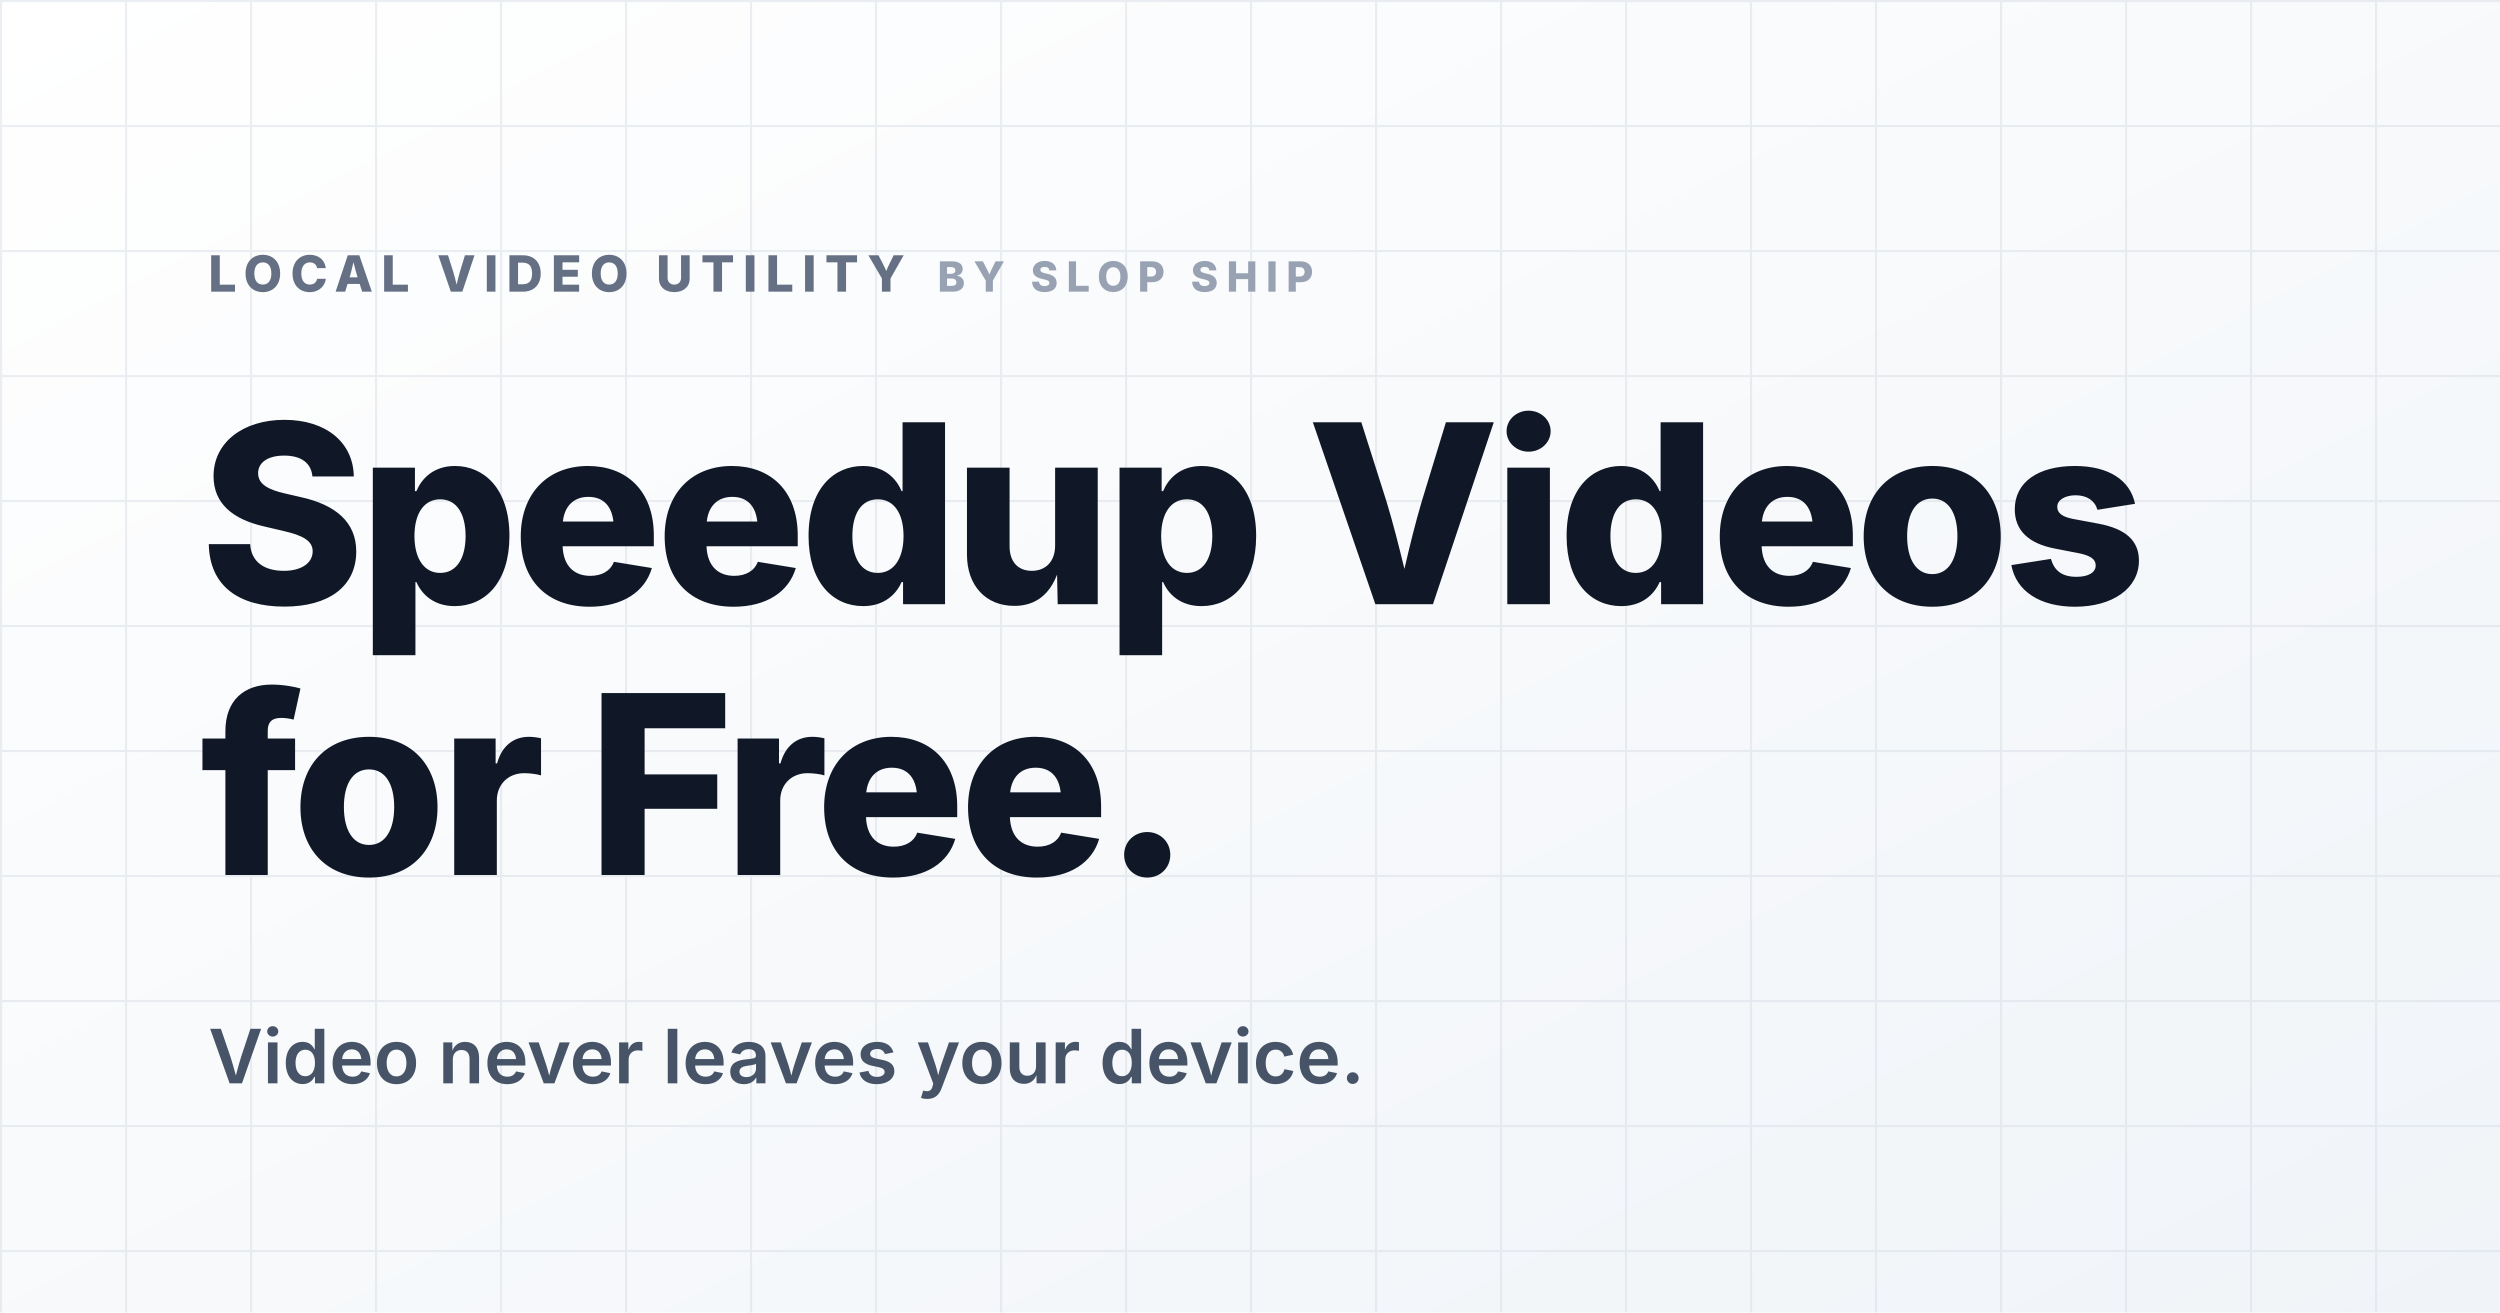
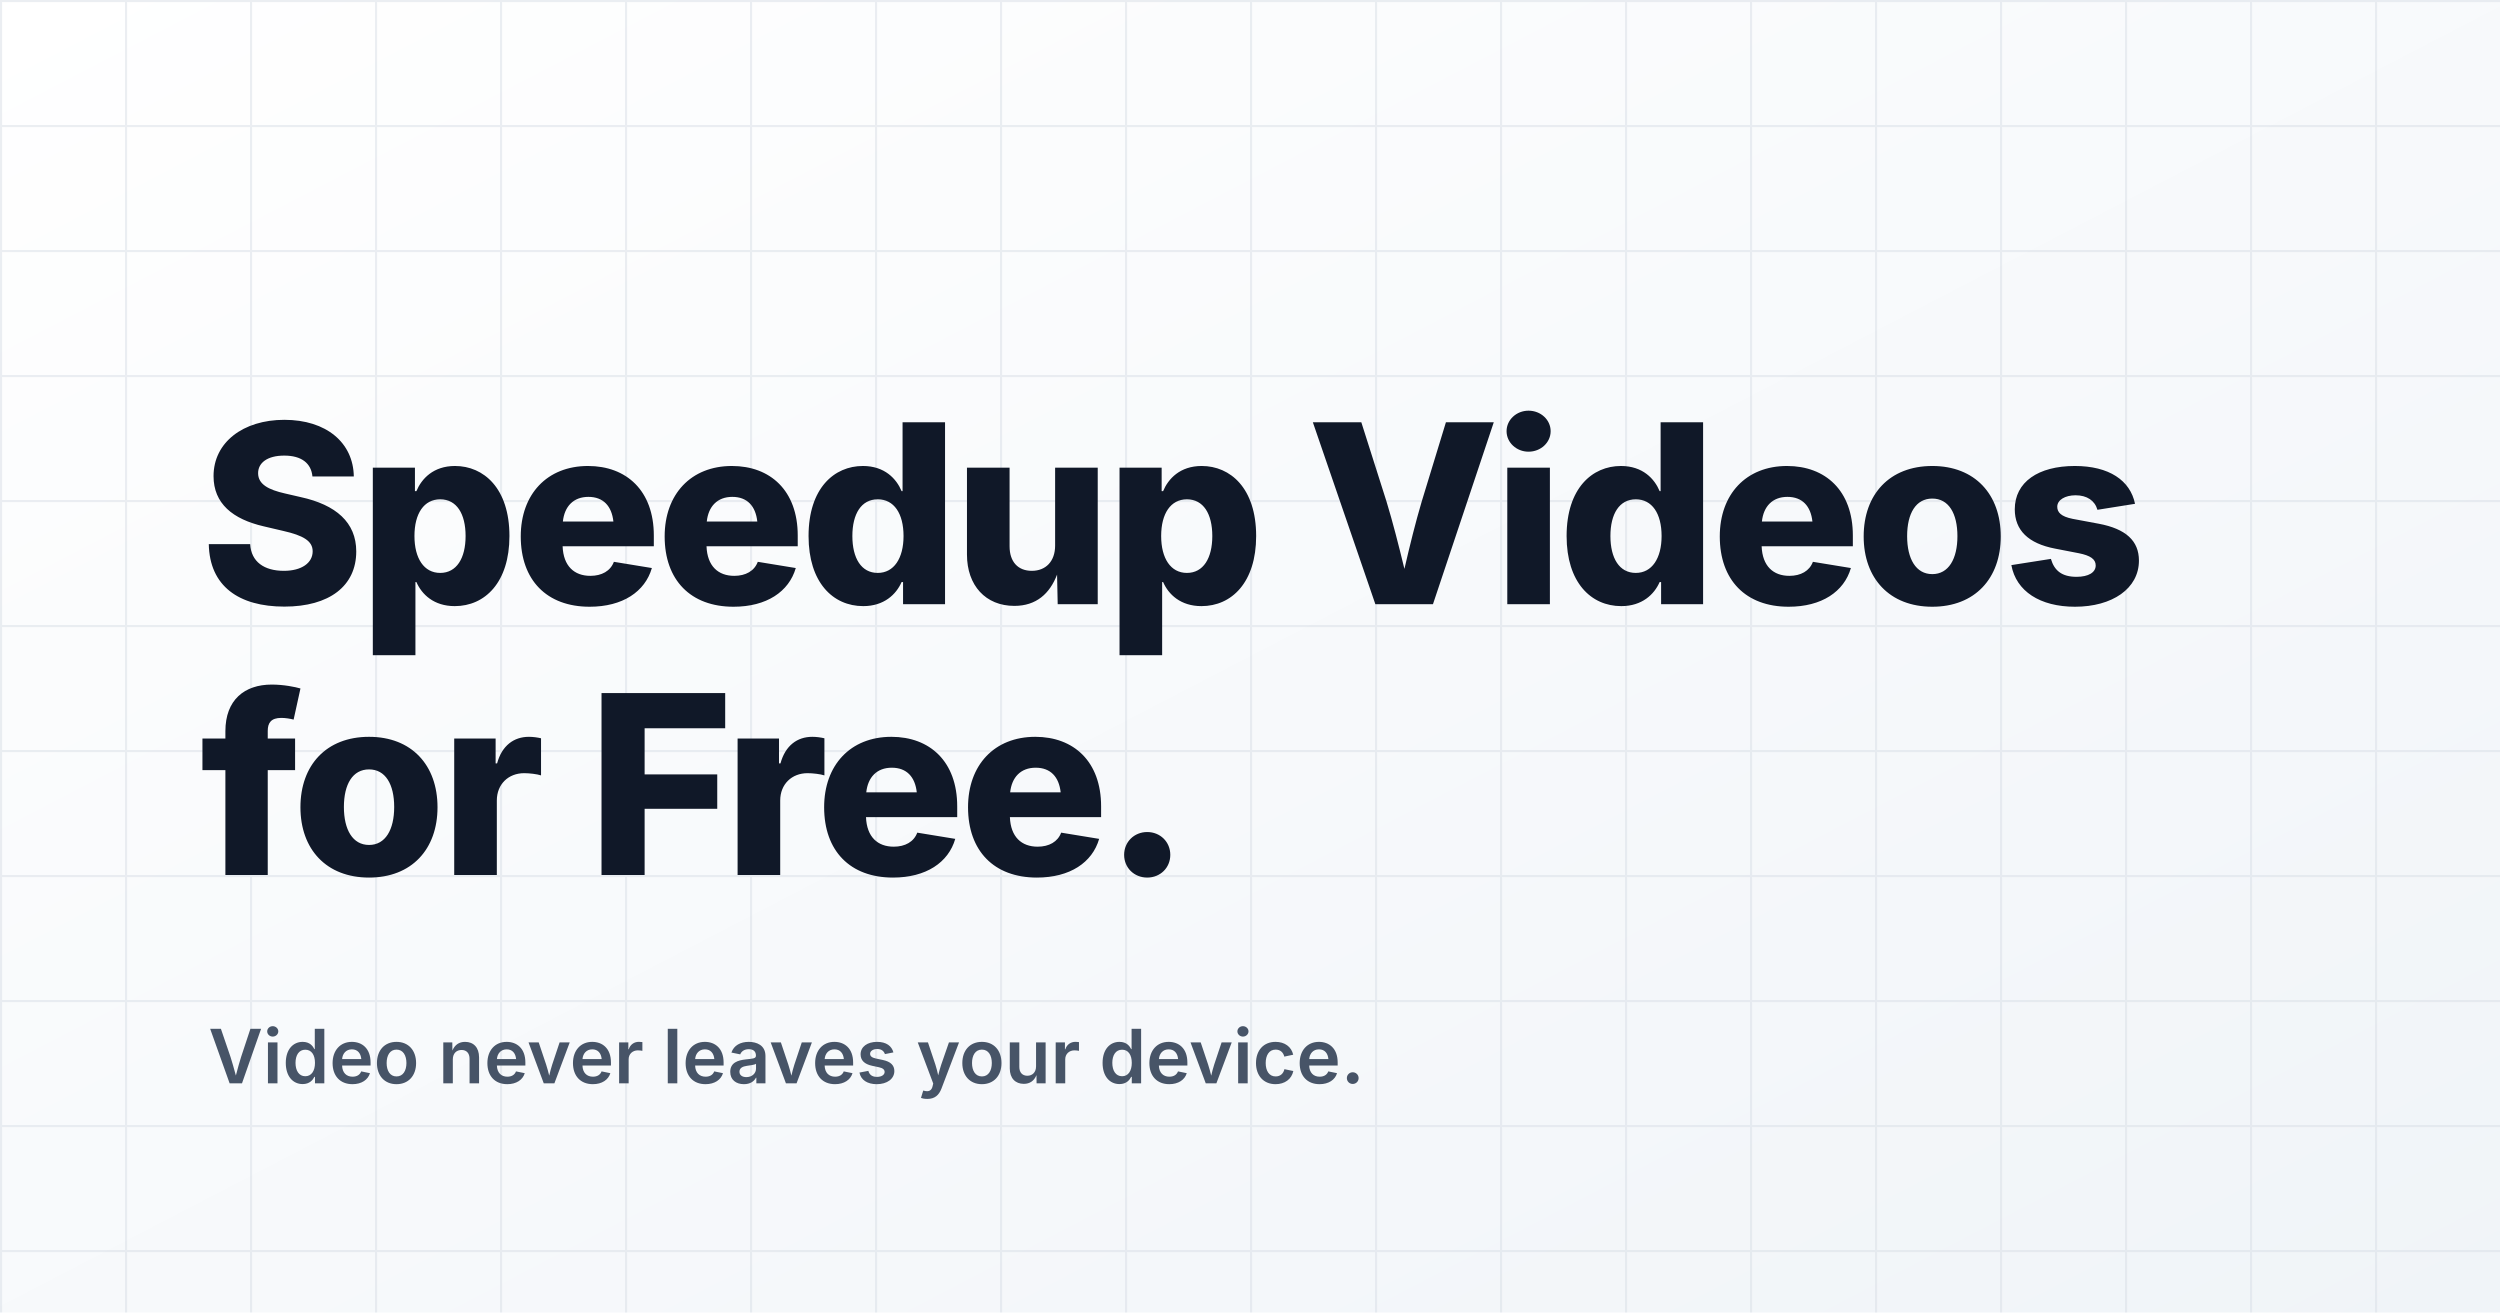
<svg xmlns="http://www.w3.org/2000/svg" width="1200" height="630" viewBox="0 0 1200 630">
  <defs>
    <pattern id="grid" width="60" height="60" patternUnits="userSpaceOnUse">
      <path d="M 60 0 L 0 0 0 60" fill="none" stroke="#d9dee7" stroke-width="2" stroke-opacity="0.5" />
    </pattern>
    <filter id="shadow" x="-10%" y="-10%" width="130%" height="130%">
      <feDropShadow dx="0" dy="24" stdDeviation="32" flood-color="#101828" flood-opacity="0.15" />
    </filter>
    <linearGradient id="bgGrad" x1="0" y1="0" x2="1" y2="1">
      <stop offset="0%" stop-color="#ffffff" />
      <stop offset="100%" stop-color="#f0f4f8" />
    </linearGradient>
  </defs>
  <rect width="1200" height="630" fill="url(#bgGrad)" />
  <rect width="1200" height="630" fill="url(#grid)" />
-   <text x="100" y="140" font-family="system-ui, -apple-system, sans-serif" font-size="24" font-weight="800" letter-spacing="4" fill="#667085" text-transform="uppercase">
-     LOCAL VIDEO UTILITY
-   </text>
-   <text x="450" y="140" font-family="system-ui, -apple-system, sans-serif" font-size="20" font-weight="800" letter-spacing="4" fill="#98a2b3" text-transform="uppercase">
-     BY SLOP SHIP
-   </text>
  <text x="96" y="290" font-family="system-ui, -apple-system, sans-serif" font-size="120" font-weight="800" letter-spacing="-3" fill="#101828">
    Speedup Videos
  </text>
  <text x="96" y="420" font-family="system-ui, -apple-system, sans-serif" font-size="120" font-weight="800" letter-spacing="-3" fill="#101828">
    for Free.
  </text>
  <text x="100" y="520" font-family="system-ui, -apple-system, sans-serif" font-size="36" font-weight="600" fill="#475467">
    Video never leaves your device.
  </text>
</svg>
